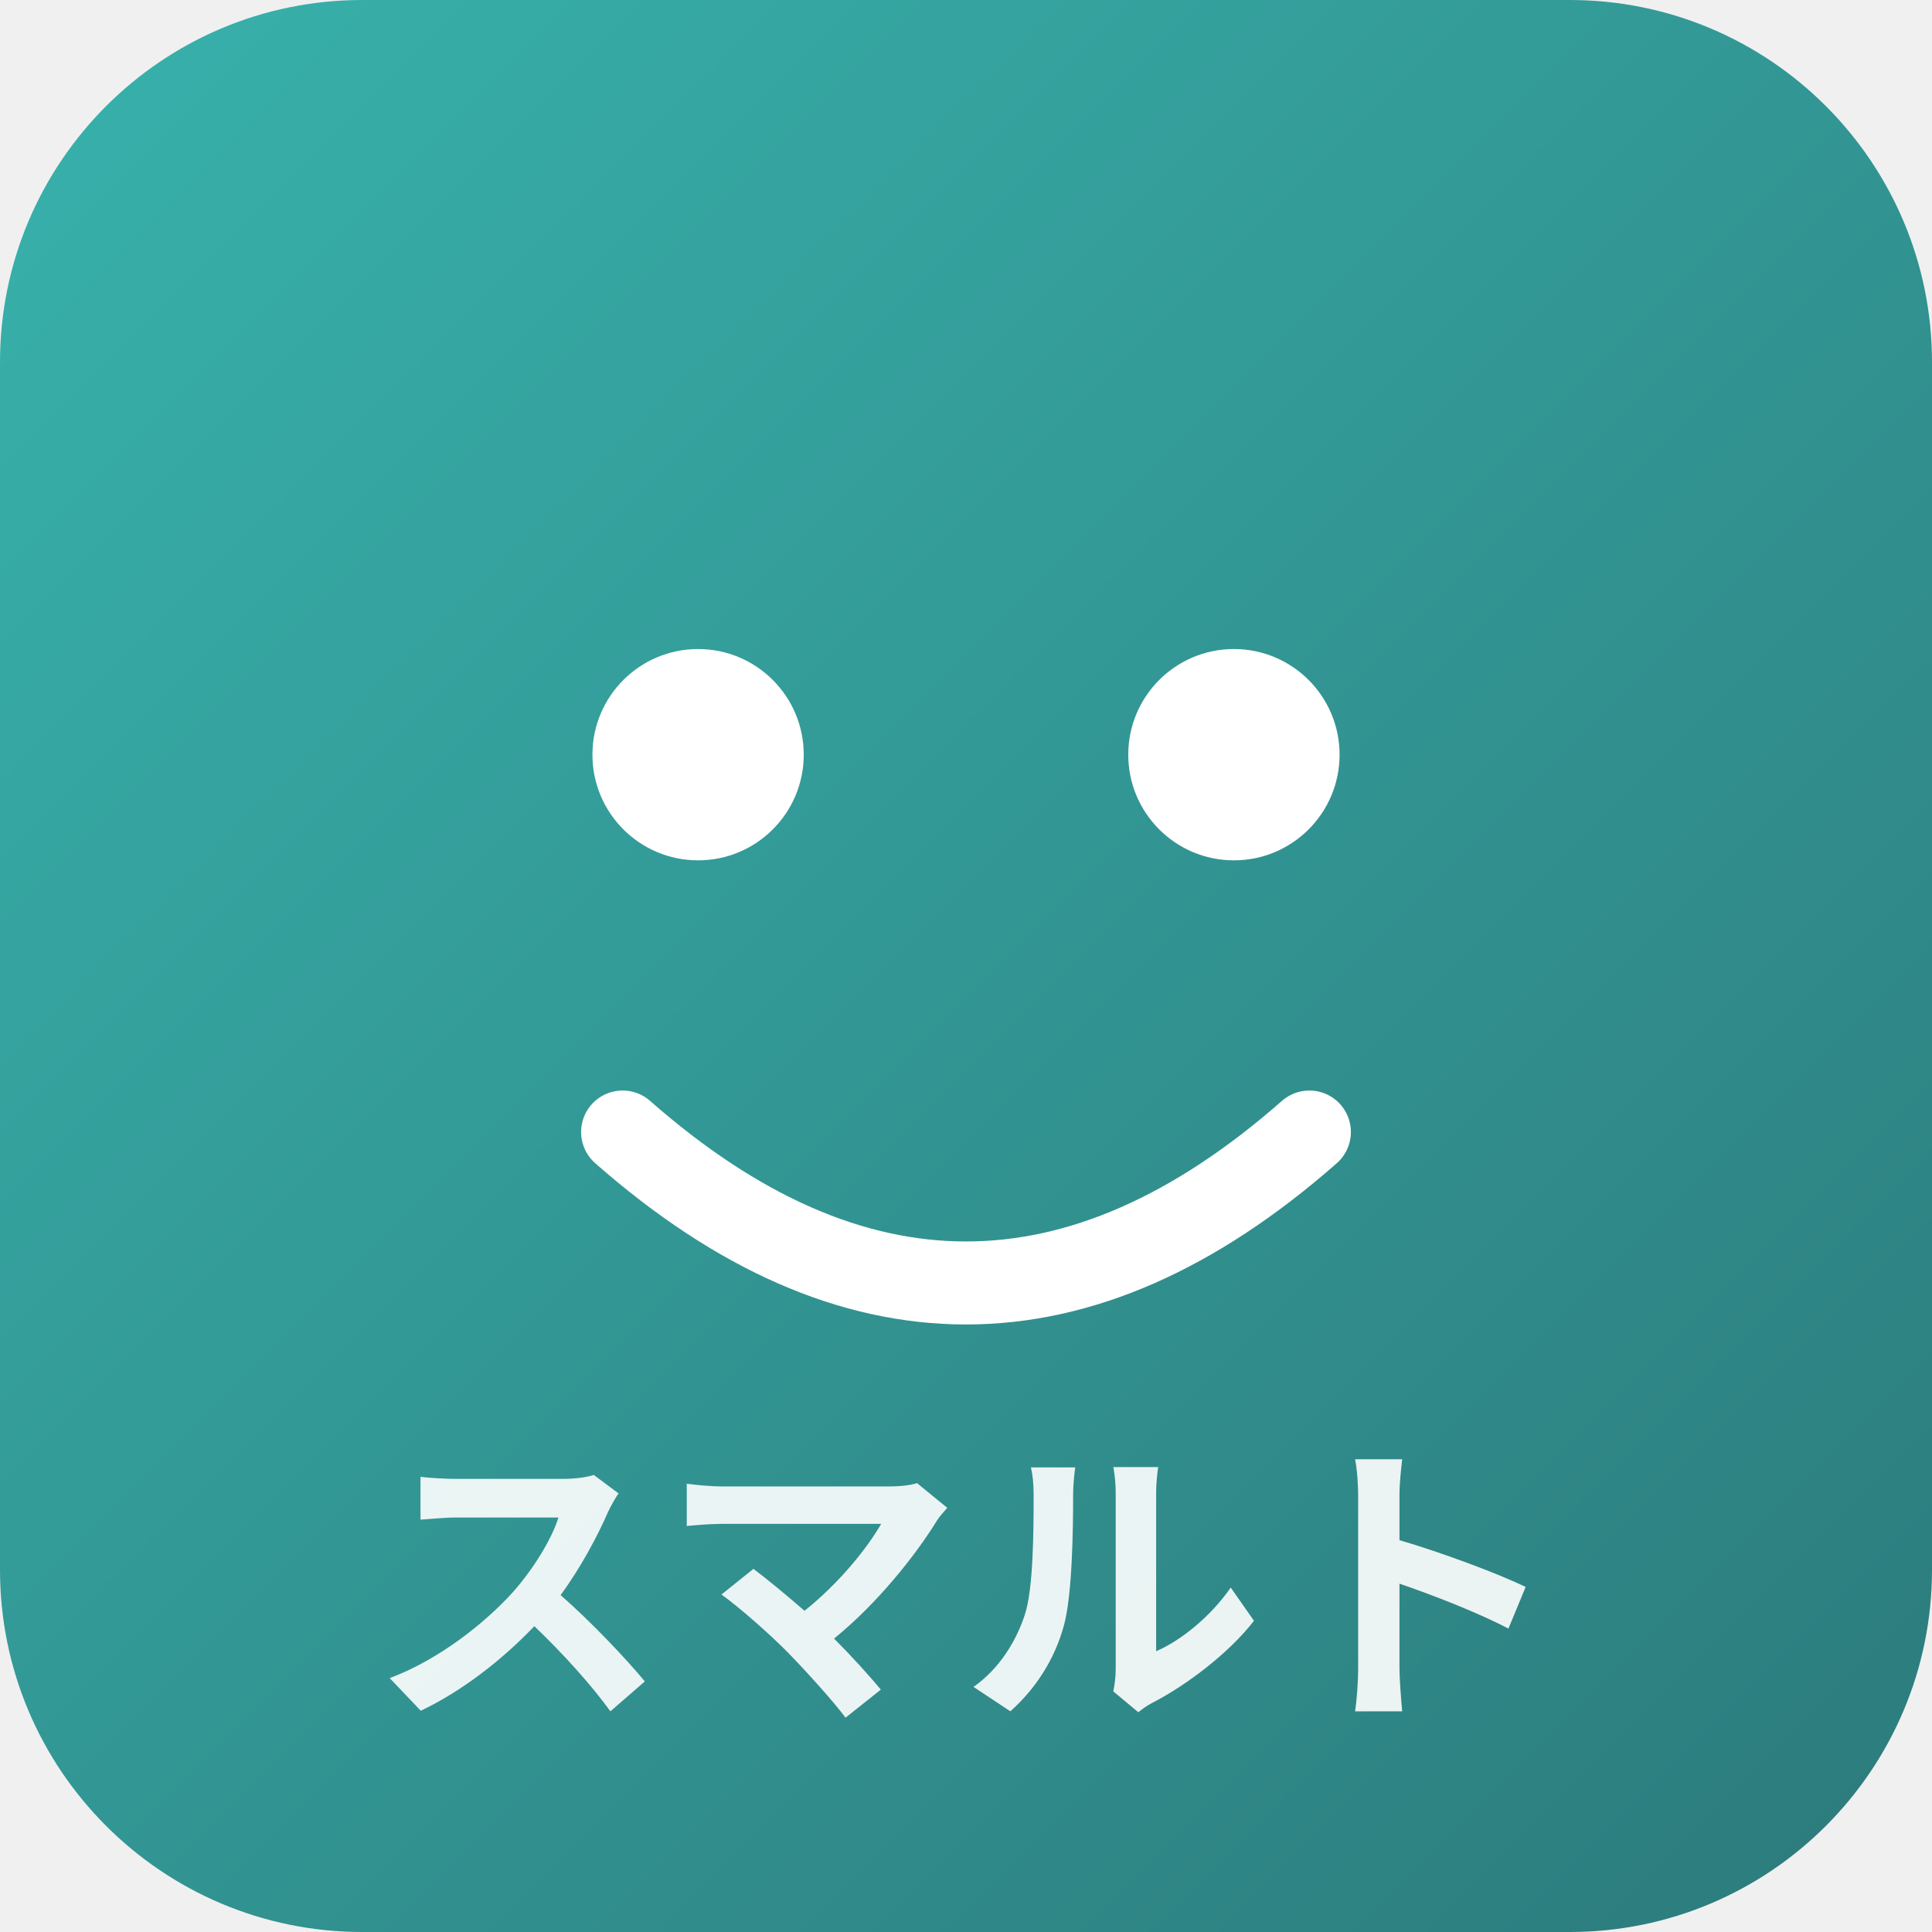
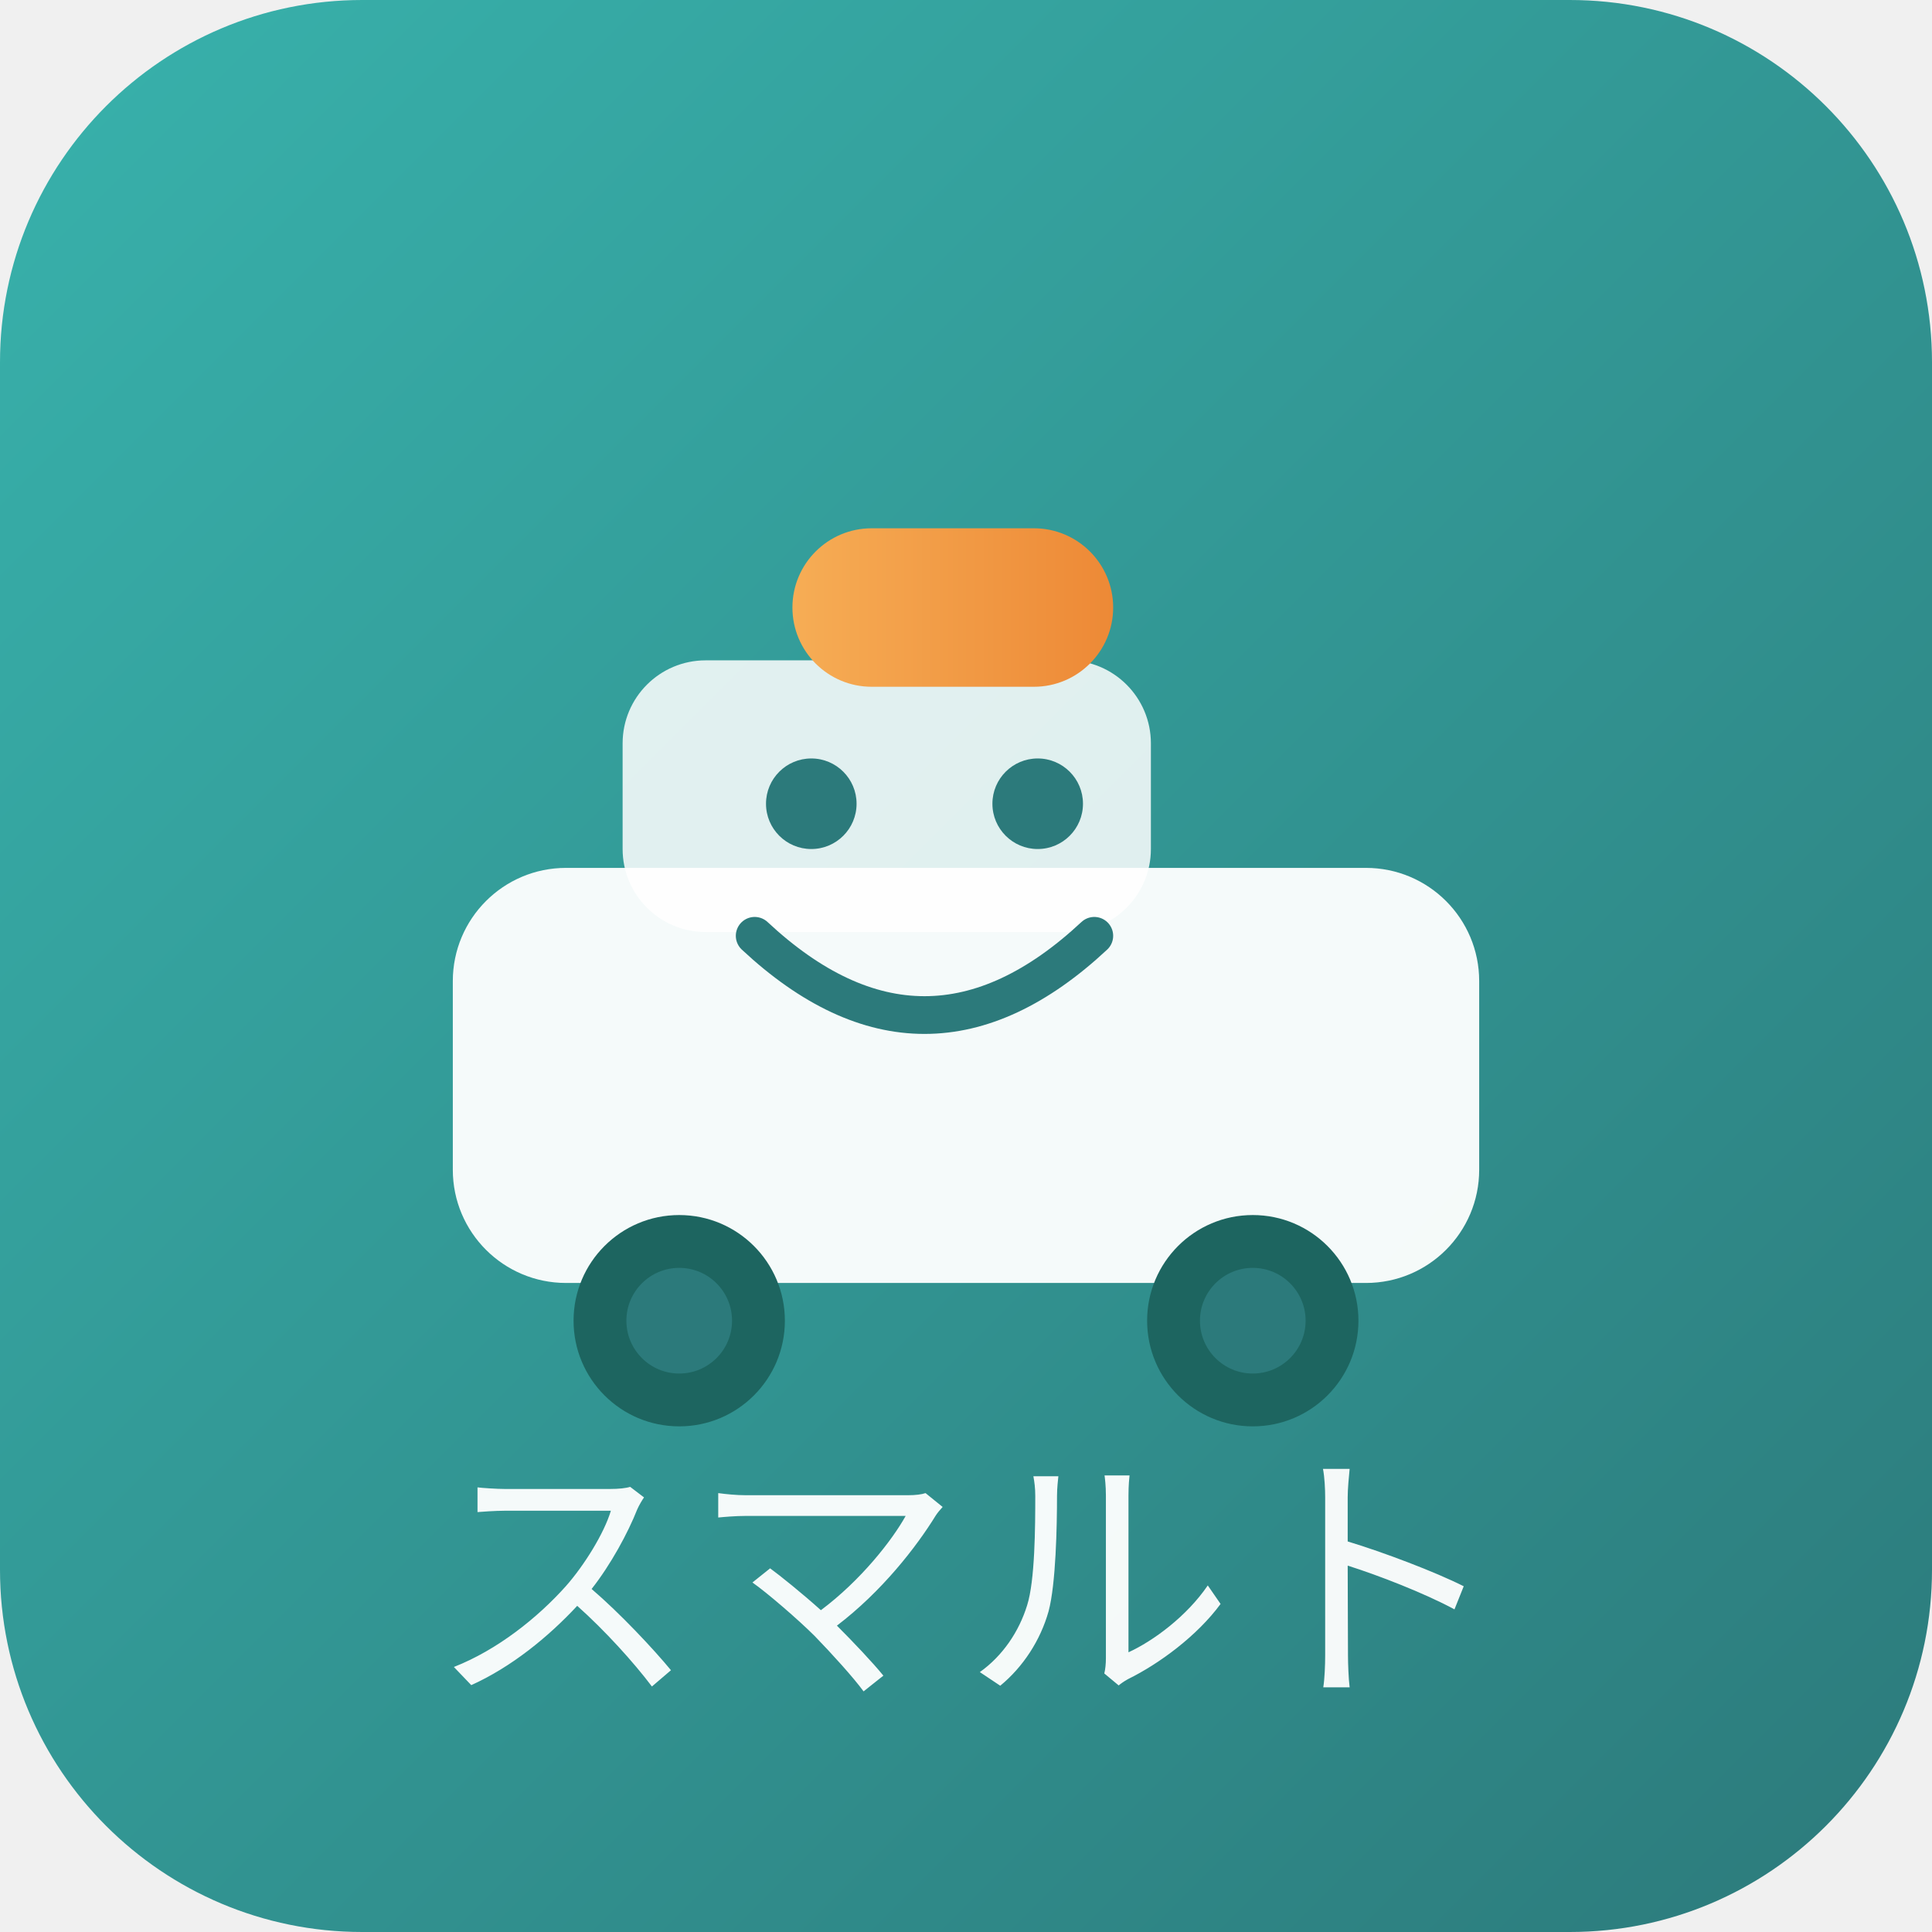
<svg xmlns="http://www.w3.org/2000/svg" viewBox="0 0 512 512" fill="none">
  <defs>
    <linearGradient id="bg" x1="0%" y1="0%" x2="100%" y2="100%">
      <stop offset="0%" stop-color="#38B2AC" />
      <stop offset="100%" stop-color="#2C7A7B" />
    </linearGradient>
+     <linearGradient id="orange" x1="0%" y1="0%" x2="100%" y2="0%">
+       <stop offset="0%" stop-color="#F6AD55" />
+       <stop offset="100%" stop-color="#ED8936" />
+     </linearGradient>
  </defs>
  <rect width="512" height="512" rx="96" fill="url(#bg)" />
-   <circle cx="185" cy="200" r="28" fill="white" />
-   <circle cx="327" cy="200" r="28" fill="white" />
-   <path d="M165 300 Q256 380 347 300" stroke="white" stroke-width="22" stroke-linecap="round" fill="none" />
-   <text x="256" y="450" text-anchor="middle" font-family="'Rounded Mplus 1c', 'Hiragino Maru Gothic Pro', sans-serif" font-size="80" font-weight="700" fill="white" opacity="0.9">スマルト</text>
+   <rect x="120" y="230" width="272" height="110" rx="30" fill="white" opacity="0.95" />
+   <rect x="165" y="175" width="140" height="72" rx="22" fill="white" opacity="0.85" />
+   <circle cx="180" cy="350" r="28" fill="#1D6560" />
+   <circle cx="332" cy="350" r="28" fill="#1D6560" />
+   <circle cx="180" cy="350" r="14" fill="#2C7A7B" />
+   <circle cx="332" cy="350" r="14" fill="#2C7A7B" />
+   <rect x="210" y="140" width="85" height="42" rx="21" fill="url(#orange)" />
+   <circle cx="215" cy="213" r="12" fill="#2C7A7B" />
+   <circle cx="275" cy="213" r="12" fill="#2C7A7B" />
+   <path d="M200 248 Q245 290 290 248" stroke="#2C7A7B" stroke-width="10" stroke-linecap="round" fill="none" />
+   <text x="256" y="445" text-anchor="middle" font-family="'Zen Maru Gothic', 'Kosugi Maru', 'Hiragino Maru Gothic Pro', sans-serif" font-size="72" font-weight="500" fill="white" opacity="0.95">スマルト</text>
</svg>
